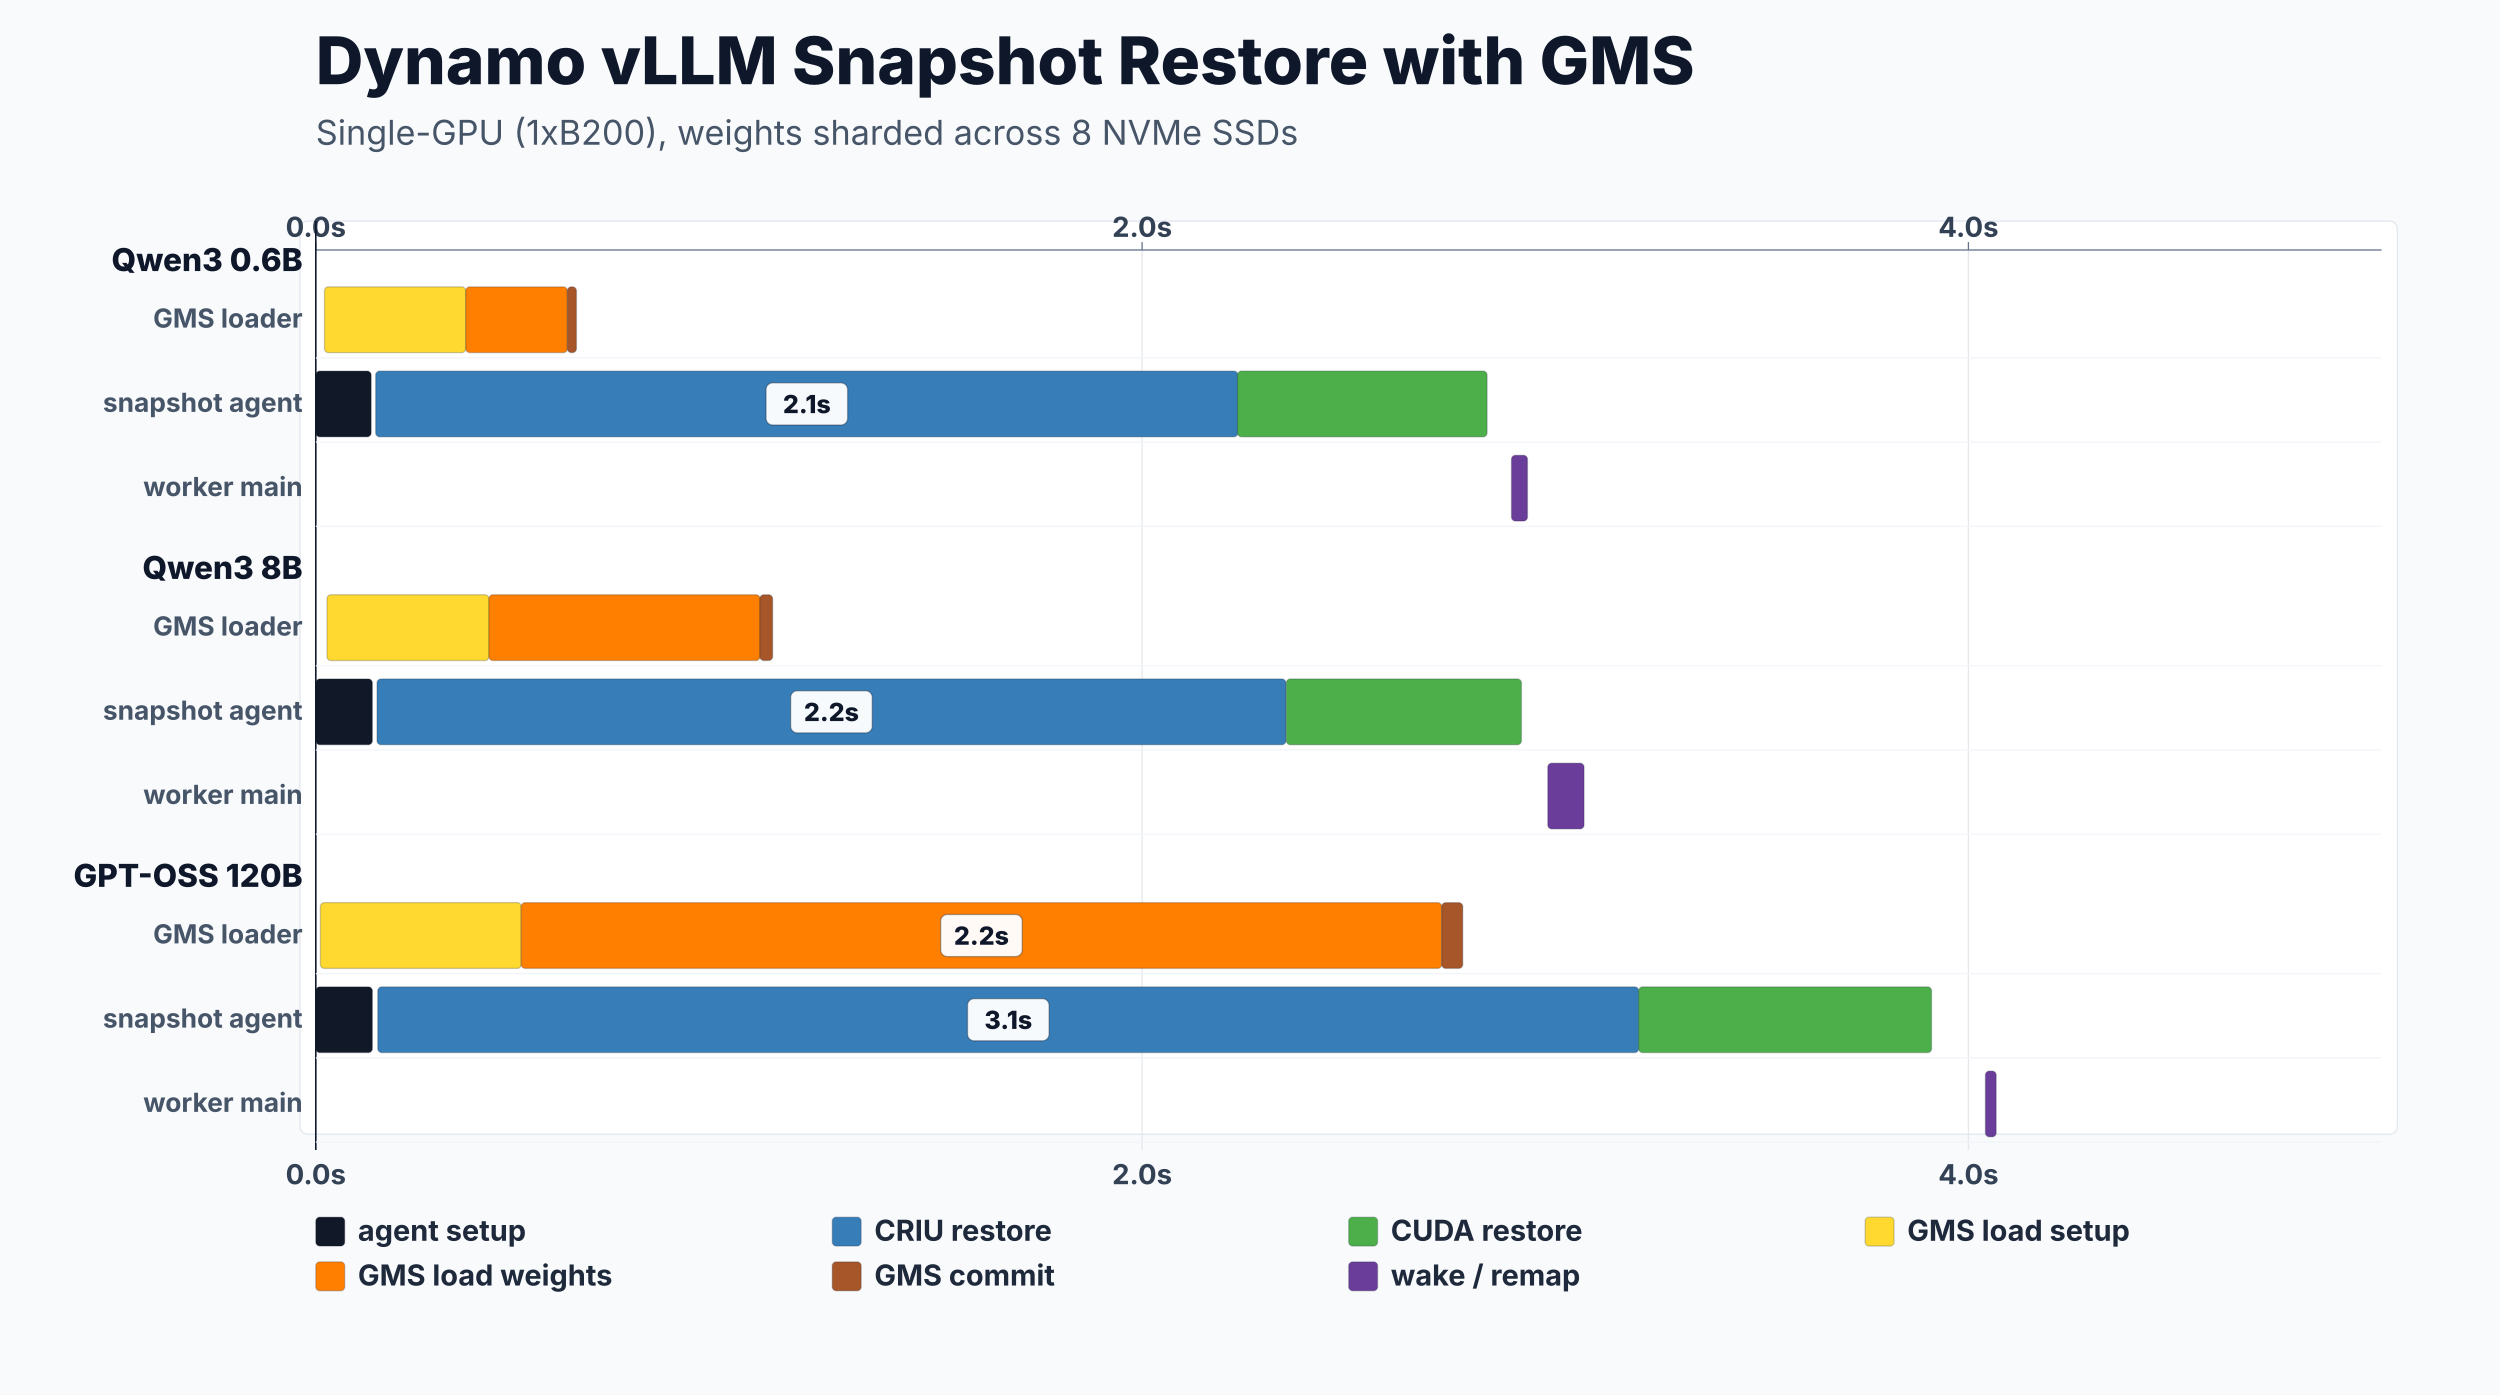
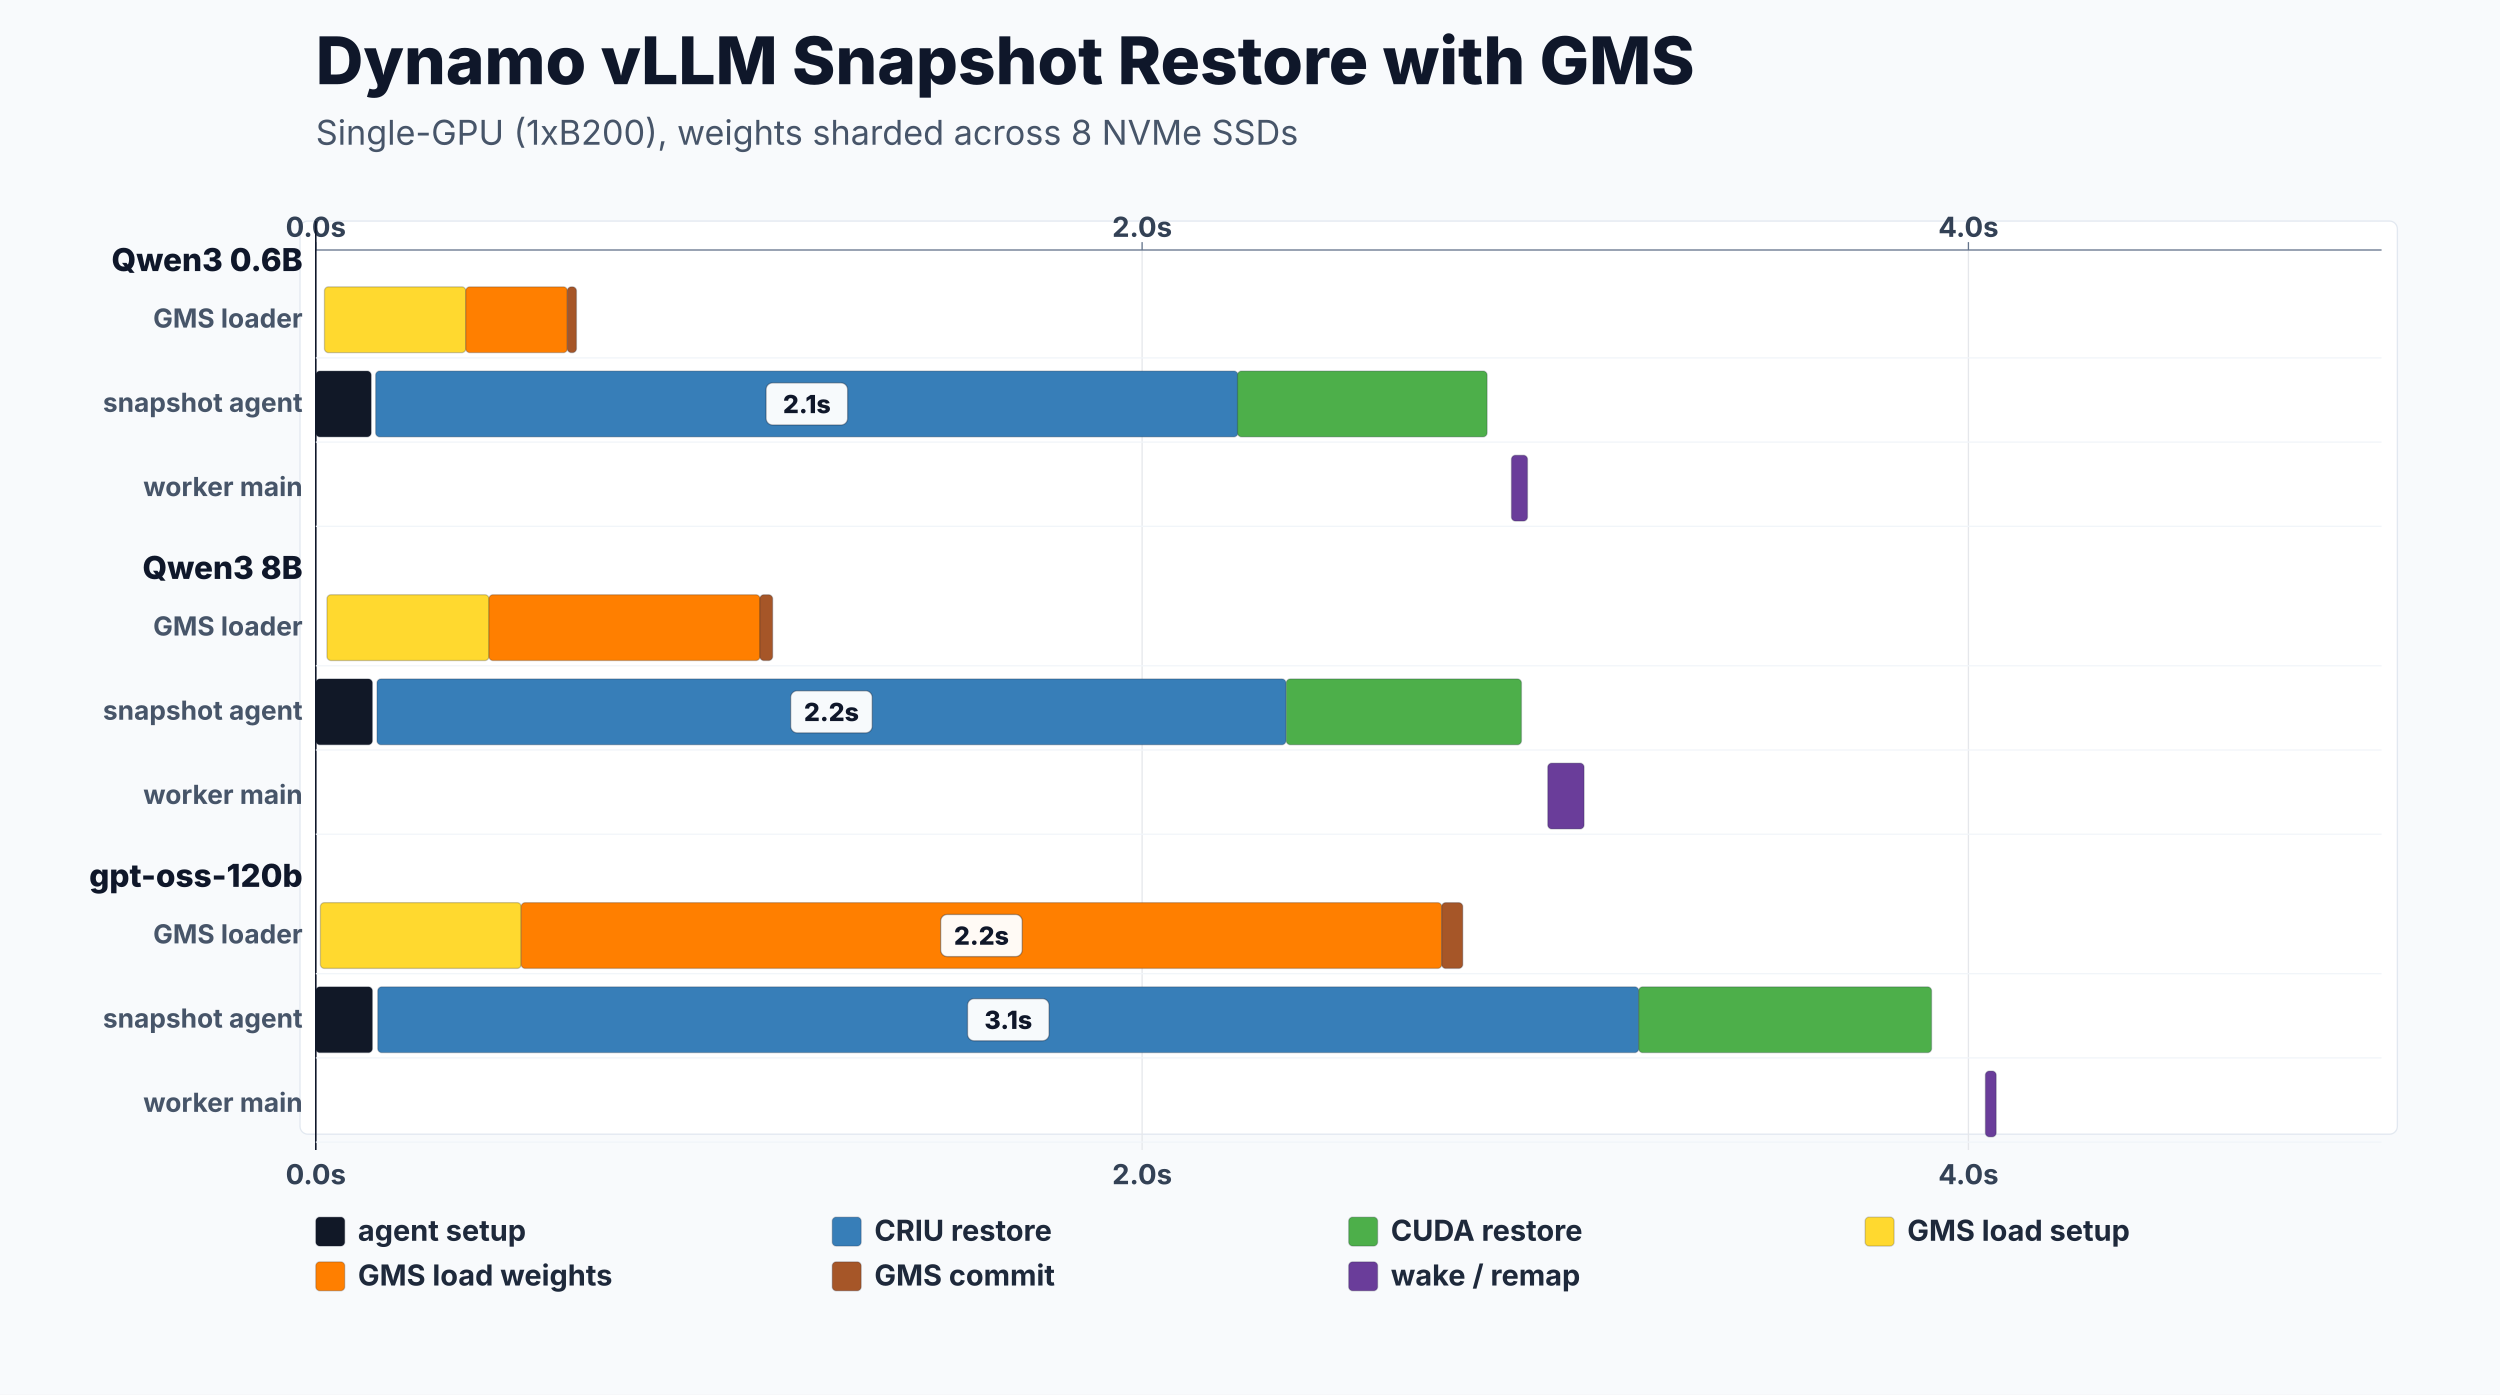
<svg xmlns="http://www.w3.org/2000/svg" width="1900" height="1060" viewBox="0 0 1900 1060" style="background:#f8fafc;color-scheme:light">
  <style>
  text { font-family: Inter, Arial, Helvetica, sans-serif; letter-spacing: 0; fill: #0F172A; }
  .title { font-size: 50px; font-weight: 800; }
  .subtitle { font-size: 26px; fill: #475569; }
  .axis, .axis-label { font-size: 21px; font-weight: 700; fill: #334155; }
  .model, .model-label { font-size: 24px; font-weight: 800; fill: #0F172A; }
  .lane-label { font-size: 20px; font-weight: 700; fill: #475569; }
  .legend, .legend-label { font-size: 22px; font-weight: 700; fill: #1E293B; }
  .bar-label { font-size: 19px; font-weight: 800; fill: #0F172A; }
</style>
  <rect width="100%" height="100%" fill="#f8fafc" />
  <rect x="228" y="168" width="1594" height="694" rx="6" fill="#ffffff" stroke="#e2e8f0" />
  <text class="title" x="240" y="64">Dynamo vLLM Snapshot Restore with GMS</text>
  <text class="subtitle" x="240" y="110">Single-GPU (1xB200), weights sharded across 8 NVMe SSDs</text>
  <line x1="240.0" y1="190" x2="240.0" y2="874" stroke="#e5e7eb" />
  <line x1="240.0" y1="184" x2="240.0" y2="190" stroke="#64748b" />
  <text class="axis-label" x="240.0" y="180" text-anchor="middle">0.0s</text>
  <text class="axis-label" x="240.0" y="900" text-anchor="middle">0.0s</text>
  <line x1="868.0" y1="190" x2="868.0" y2="874" stroke="#e5e7eb" />
  <line x1="868.0" y1="184" x2="868.0" y2="190" stroke="#64748b" />
  <text class="axis-label" x="868.0" y="180" text-anchor="middle">2.0s</text>
  <text class="axis-label" x="868.0" y="900" text-anchor="middle">2.0s</text>
  <line x1="1496.0" y1="190" x2="1496.0" y2="874" stroke="#e5e7eb" />
  <line x1="1496.0" y1="184" x2="1496.0" y2="190" stroke="#64748b" />
  <text class="axis-label" x="1496.0" y="180" text-anchor="middle">4.0s</text>
  <text class="axis-label" x="1496.0" y="900" text-anchor="middle">4.0s</text>
  <line x1="240" y1="190" x2="1810" y2="190" stroke="#64748b" stroke-width="1" />
  <line x1="240" y1="168" x2="240" y2="874" stroke="#0f172a" stroke-width="1.2" />
  <text class="model-label" x="230" y="206" text-anchor="end">Qwen3 0.6B</text>
  <text class="lane-label" x="230" y="249" text-anchor="end">GMS loader</text>
  <line x1="240" y1="272" x2="1810" y2="272" stroke="#f1f5f9" />
  <rect x="246.6" y="218" width="107.4" height="50" rx="3" fill="#ffd92f" stroke="#0f172a" stroke-opacity="0.22" stroke-width="1">
</rect>
  <rect x="354.0" y="218" width="77.2" height="50" rx="3" fill="#ff7f00" stroke="#0f172a" stroke-opacity="0.22" stroke-width="1">
</rect>
  <rect x="431.2" y="218" width="6.9" height="50" rx="3" fill="#a65628" stroke="#0f172a" stroke-opacity="0.22" stroke-width="1">
</rect>
  <text class="lane-label" x="230" y="313" text-anchor="end">snapshot agent</text>
  <line x1="240" y1="336" x2="1810" y2="336" stroke="#f1f5f9" />
  <rect x="240.0" y="282" width="42.1" height="50" rx="3" fill="#111827" stroke="#0f172a" stroke-opacity="0.22" stroke-width="1">
</rect>
  <rect x="285.5" y="282" width="655.3" height="50" rx="3" fill="#377eb8" stroke="#0f172a" stroke-opacity="0.22" stroke-width="1">
</rect>
  <rect x="582.2" y="291.0" width="62.0" height="32" rx="5" fill="#FFFFFF" fill-opacity="0.96" stroke="#0F172A" stroke-opacity="0.35" />
  <text x="613.2" y="314.0" class="bar-label" text-anchor="middle">2.1s</text>
  <rect x="940.5" y="282" width="189.7" height="50" rx="3" fill="#4daf4a" stroke="#0f172a" stroke-opacity="0.22" stroke-width="1">
</rect>
  <text class="lane-label" x="230" y="377" text-anchor="end">worker main</text>
  <line x1="240" y1="400" x2="1810" y2="400" stroke="#f1f5f9" />
  <rect x="1148.7" y="346" width="12.2" height="50" rx="3" fill="#6a3d9a" stroke="#0f172a" stroke-opacity="0.22" stroke-width="1">
</rect>
  <text class="model-label" x="230" y="440" text-anchor="end">Qwen3 8B</text>
  <text class="lane-label" x="230" y="483" text-anchor="end">GMS loader</text>
  <line x1="240" y1="506" x2="1810" y2="506" stroke="#f1f5f9" />
  <rect x="248.5" y="452" width="123.1" height="50" rx="3" fill="#ffd92f" stroke="#0f172a" stroke-opacity="0.22" stroke-width="1">
</rect>
  <rect x="371.6" y="452" width="206.0" height="50" rx="3" fill="#ff7f00" stroke="#0f172a" stroke-opacity="0.22" stroke-width="1">
</rect>
  <rect x="577.5" y="452" width="9.7" height="50" rx="3" fill="#a65628" stroke="#0f172a" stroke-opacity="0.22" stroke-width="1">
</rect>
  <text class="lane-label" x="230" y="547" text-anchor="end">snapshot agent</text>
  <line x1="240" y1="570" x2="1810" y2="570" stroke="#f1f5f9" />
  <rect x="240.0" y="516" width="43.0" height="50" rx="3" fill="#111827" stroke="#0f172a" stroke-opacity="0.22" stroke-width="1">
</rect>
  <rect x="286.5" y="516" width="690.8" height="50" rx="3" fill="#377eb8" stroke="#0f172a" stroke-opacity="0.22" stroke-width="1">
</rect>
  <rect x="600.9" y="525.0" width="62.0" height="32" rx="5" fill="#FFFFFF" fill-opacity="0.96" stroke="#0F172A" stroke-opacity="0.35" />
  <text x="631.9" y="548.0" class="bar-label" text-anchor="middle">2.2s</text>
  <rect x="977.6" y="516" width="178.7" height="50" rx="3" fill="#4daf4a" stroke="#0f172a" stroke-opacity="0.22" stroke-width="1">
</rect>
  <text class="lane-label" x="230" y="611" text-anchor="end">worker main</text>
  <line x1="240" y1="634" x2="1810" y2="634" stroke="#f1f5f9" />
  <rect x="1176.3" y="580" width="27.6" height="50" rx="3" fill="#6a3d9a" stroke="#0f172a" stroke-opacity="0.22" stroke-width="1">
</rect>
-   <text class="model-label" x="230" y="674" text-anchor="end">GPT-OSS 120B</text>
+   <text class="model-label" x="230" y="674" text-anchor="end">gpt-oss-120b</text>
  <text class="lane-label" x="230" y="717" text-anchor="end">GMS loader</text>
  <line x1="240" y1="740" x2="1810" y2="740" stroke="#f1f5f9" />
  <rect x="243.5" y="686" width="152.6" height="50" rx="3" fill="#ffd92f" stroke="#0f172a" stroke-opacity="0.22" stroke-width="1">
</rect>
  <rect x="396.1" y="686" width="699.6" height="50" rx="3" fill="#ff7f00" stroke="#0f172a" stroke-opacity="0.22" stroke-width="1">
</rect>
  <rect x="714.9" y="695.0" width="62.0" height="32" rx="5" fill="#FFFFFF" fill-opacity="0.96" stroke="#0F172A" stroke-opacity="0.35" />
  <text x="745.9" y="718.0" class="bar-label" text-anchor="middle">2.2s</text>
  <rect x="1095.7" y="686" width="16.0" height="50" rx="3" fill="#a65628" stroke="#0f172a" stroke-opacity="0.22" stroke-width="1">
</rect>
  <text class="lane-label" x="230" y="781" text-anchor="end">snapshot agent</text>
  <line x1="240" y1="804" x2="1810" y2="804" stroke="#f1f5f9" />
  <rect x="240.0" y="750" width="43.0" height="50" rx="3" fill="#111827" stroke="#0f172a" stroke-opacity="0.22" stroke-width="1">
</rect>
  <rect x="287.1" y="750" width="958.3" height="50" rx="3" fill="#377eb8" stroke="#0f172a" stroke-opacity="0.22" stroke-width="1">
</rect>
  <rect x="735.3" y="759.0" width="62.0" height="32" rx="5" fill="#FFFFFF" fill-opacity="0.96" stroke="#0F172A" stroke-opacity="0.35" />
  <text x="766.3" y="782.0" class="bar-label" text-anchor="middle">3.1s</text>
  <rect x="1245.4" y="750" width="222.6" height="50" rx="3" fill="#4daf4a" stroke="#0f172a" stroke-opacity="0.22" stroke-width="1">
</rect>
  <text class="lane-label" x="230" y="845" text-anchor="end">worker main</text>
  <line x1="240" y1="868" x2="1810" y2="868" stroke="#f1f5f9" />
  <rect x="1508.9" y="814" width="8.2" height="50" rx="3" fill="#6a3d9a" stroke="#0f172a" stroke-opacity="0.22" stroke-width="1">
</rect>
  <rect x="240" y="925" width="22" height="22" rx="3" fill="#111827" stroke="#0f172a" stroke-opacity="0.20" />
  <text class="legend-label" x="272" y="943">agent setup</text>
  <rect x="632.5" y="925" width="22" height="22" rx="3" fill="#377eb8" stroke="#0f172a" stroke-opacity="0.20" />
  <text class="legend-label" x="664.5" y="943">CRIU restore</text>
  <rect x="1025" y="925" width="22" height="22" rx="3" fill="#4daf4a" stroke="#0f172a" stroke-opacity="0.20" />
  <text class="legend-label" x="1057" y="943">CUDA restore</text>
  <rect x="1417.5" y="925" width="22" height="22" rx="3" fill="#ffd92f" stroke="#0f172a" stroke-opacity="0.20" />
  <text class="legend-label" x="1449.5" y="943">GMS load setup</text>
  <rect x="240" y="959" width="22" height="22" rx="3" fill="#ff7f00" stroke="#0f172a" stroke-opacity="0.20" />
  <text class="legend-label" x="272" y="977">GMS load weights</text>
  <rect x="632.5" y="959" width="22" height="22" rx="3" fill="#a65628" stroke="#0f172a" stroke-opacity="0.20" />
  <text class="legend-label" x="664.5" y="977">GMS commit</text>
  <rect x="1025" y="959" width="22" height="22" rx="3" fill="#6a3d9a" stroke="#0f172a" stroke-opacity="0.20" />
  <text class="legend-label" x="1057" y="977">wake / remap</text>
</svg>
